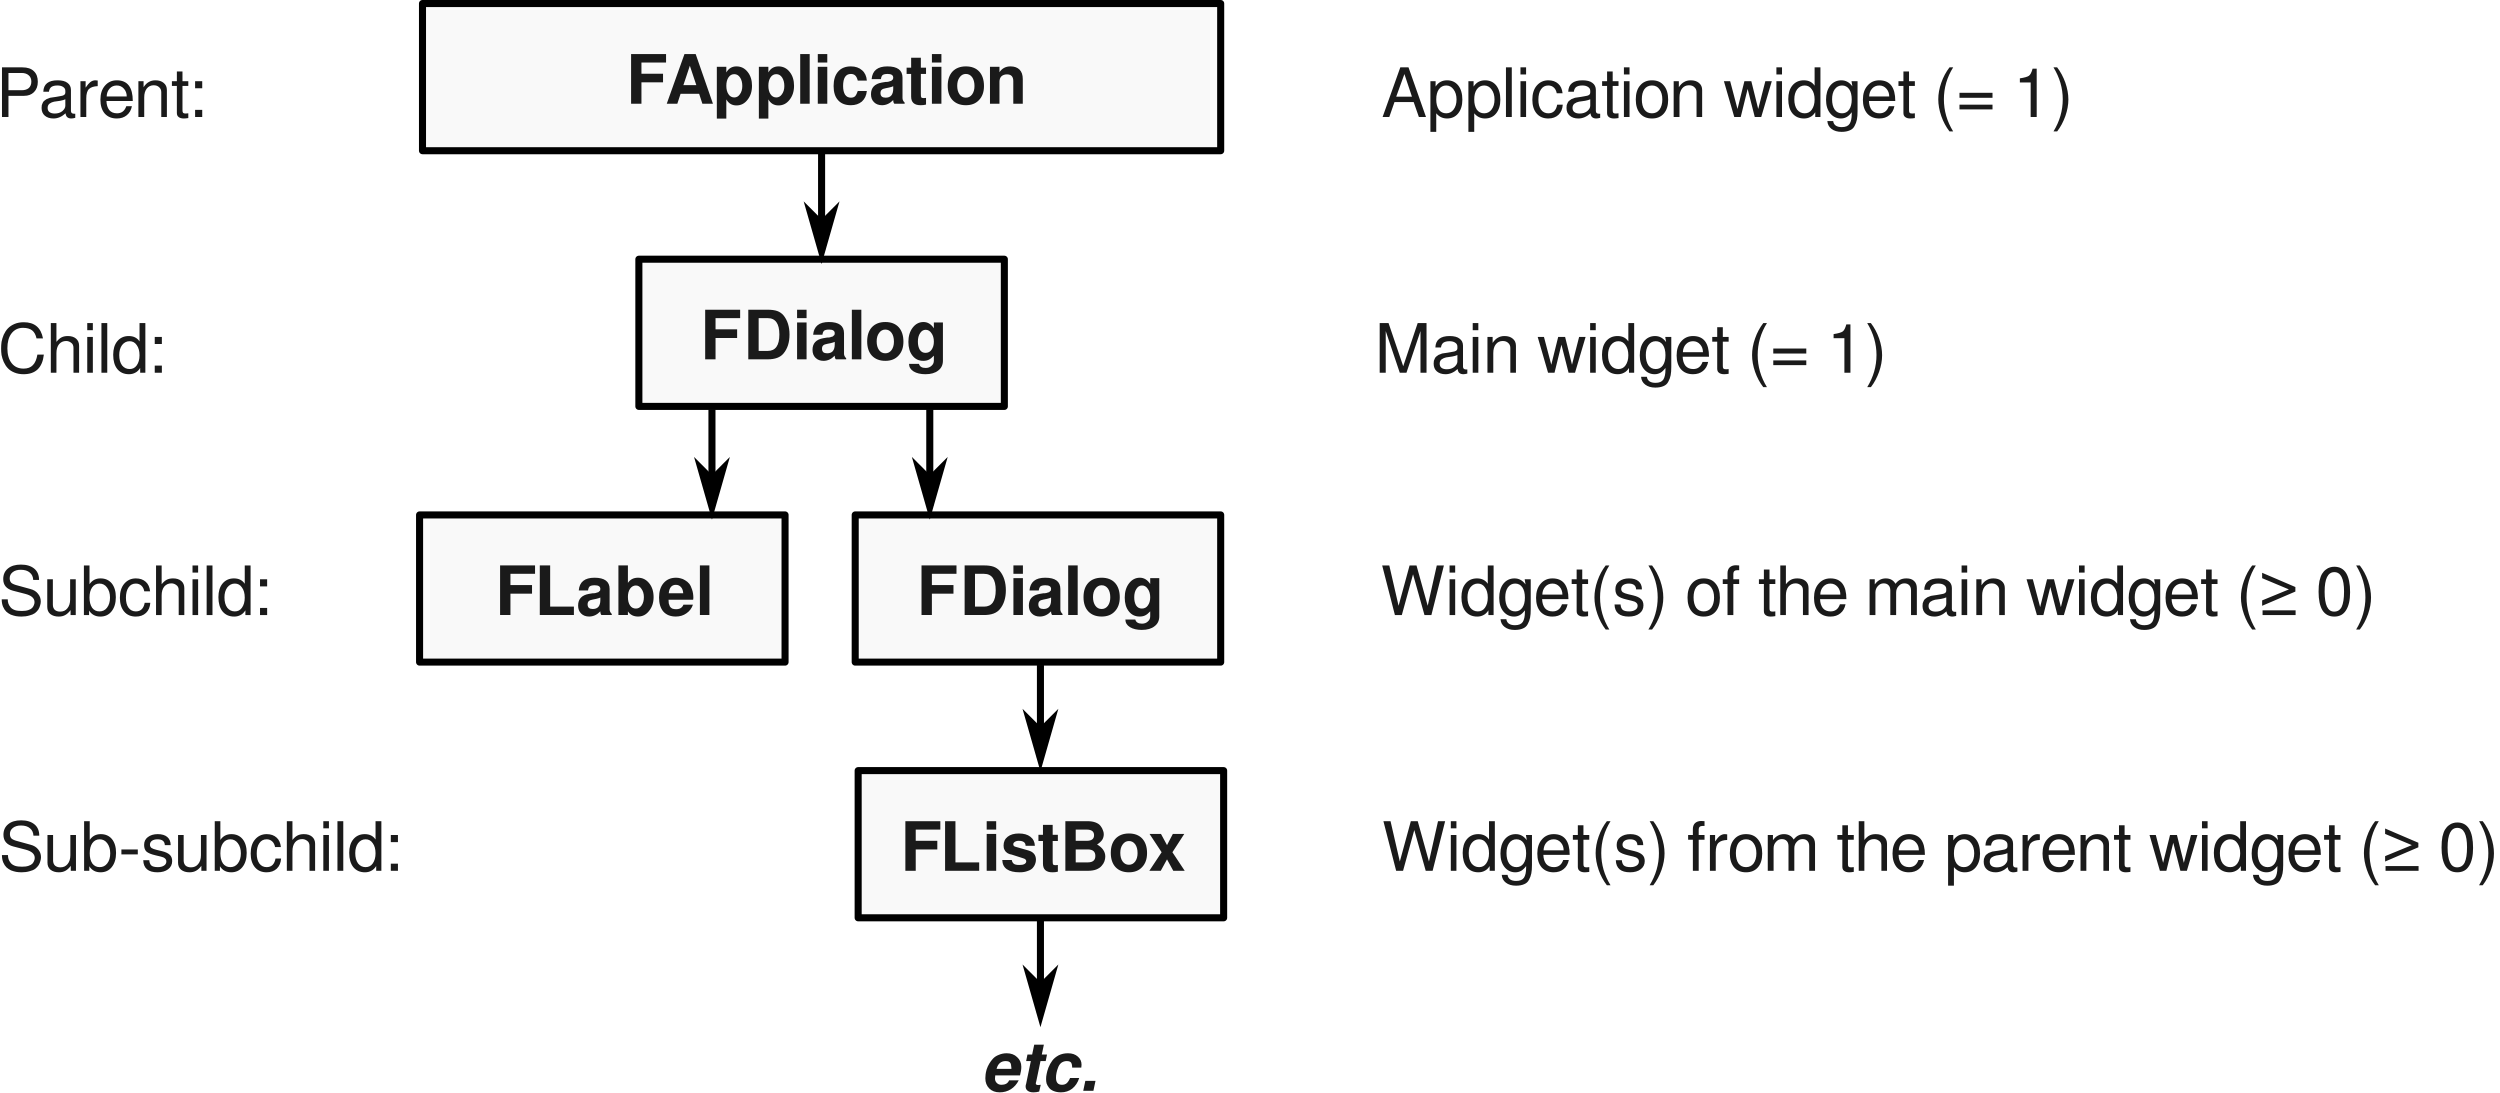
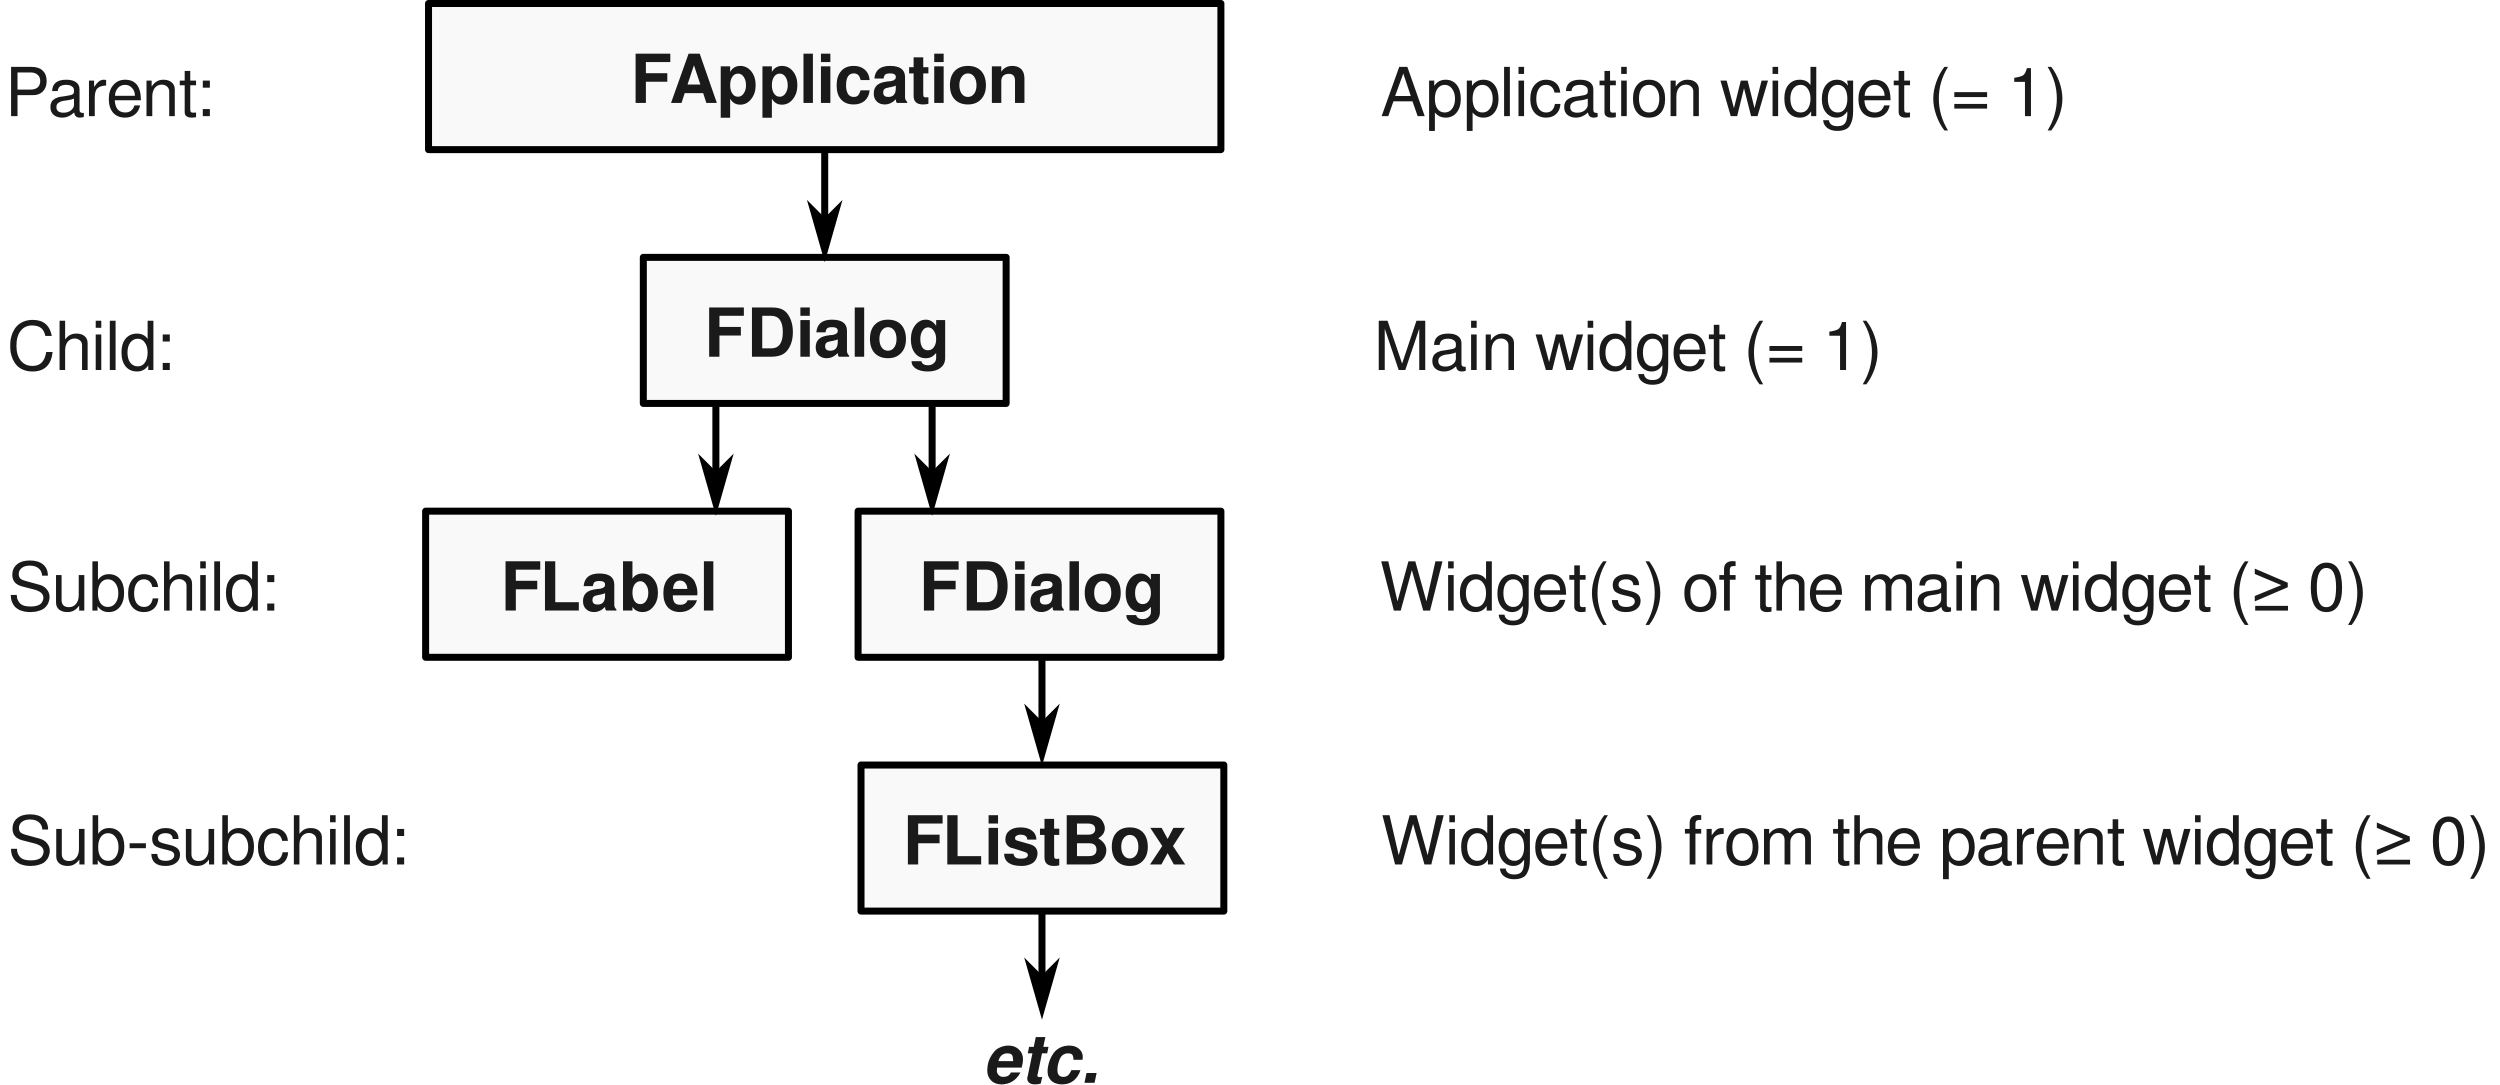
- <svg xmlns="http://www.w3.org/2000/svg" height="65.485mm" viewBox="0 0 149.865 65.485" width="149.865mm" version="1.1" id="svg109">
+ <svg xmlns="http://www.w3.org/2000/svg" height="65.5mm" viewBox="0 0 149.865 65.485" width="151.0mm" version="1.1" id="svg109">
  <defs id="defs113" />
  <marker id="a" orient="auto" overflow="visible" refX="0" refY="0">
    <path d="m0 0 5-5-17.5 5 17.5 5z" fill-rule="evenodd" stroke="#000" stroke-width="1pt" transform="matrix(-.4 0 0 -.4 -4 0)" id="path2" />
  </marker>
  <marker id="b" orient="auto" overflow="visible" refX="0" refY="0">
    <path d="m0 0 5-5-17.5 5 17.5 5z" fill-rule="evenodd" stroke="#000" stroke-width="1pt" transform="matrix(-.4 0 0 -.4 -4 0)" id="path5" />
  </marker>
  <marker id="c" orient="auto" overflow="visible" refX="0" refY="0">
    <path d="m0 0 5-5-17.5 5 17.5 5z" fill-rule="evenodd" stroke="#000" stroke-width="1pt" transform="matrix(-.4 0 0 -.4 -4 0)" id="path8" />
  </marker>
  <marker id="d" orient="auto" overflow="visible" refX="0" refY="0">
    <path d="m0 0 5-5-17.5 5 17.5 5z" fill-rule="evenodd" stroke="#000" stroke-width="1pt" transform="matrix(-.4 0 0 -.4 -4 0)" id="path11" />
  </marker>
  <marker id="e" orient="auto" overflow="visible" refX="0" refY="0">
    <path d="m0 0 5-5-17.5 5 17.5 5z" fill-rule="evenodd" stroke="#000" stroke-width="1pt" transform="matrix(-.4 0 0 -.4 -4 0)" id="path14" />
  </marker>
  <g style="stroke-width:1.208" id="g57">
    <g transform="matrix(0.8280677,0,0,0.8276065,18.81167,-210.2474)" id="g23">
      <path style="fill:#f9f9f9;stroke:#000000;stroke-width:0.511;stroke-linecap:round;stroke-linejoin:round" d="m 7.868,254.298 h 57.783 v 10.661 H 7.868 Z" id="path17" />
      <text style="font-weight:bold;font-size:4.939px;font-family:FreeSans, Arial, 'Bitstream Vera Sans', 'DejaVu Sans', 'Open Sans', sans-serif;letter-spacing:0;word-spacing:0;text-anchor:middle;fill:#1a1a1a;stroke-width:0.511;stroke-opacity:0" x="37.113" y="261.552" id="text21">
        <tspan style="stroke-width:0.511" x="37.113" y="261.552" id="tspan19">FApplication</tspan>
      </text>
    </g>
    <g transform="matrix(0.8280677,0,0,0.8276065,25.15187,-0.203308)" id="g31">
      <path style="fill:#f9f9f9;stroke:#000000;stroke-width:0.511;stroke-linecap:round;stroke-linejoin:round" d="M 15.875,19.022 H 42.333 V 29.683 H 15.875 Z" id="path25" />
      <text style="font-weight:bold;font-size:4.939px;font-family:FreeSans, Arial, 'Bitstream Vera Sans', 'DejaVu Sans', 'Open Sans', sans-serif;letter-spacing:0;word-spacing:0;text-anchor:middle;fill:#1a1a1a;stroke-width:0.511;stroke-opacity:0" x="29.245" y="26.276" id="text29">
        <tspan style="stroke-width:0.511" x="29.245" y="26.276" id="tspan27">FDialog</tspan>
      </text>
    </g>
    <g transform="matrix(0.8280677,0,0,0.8276065,38.12072,15.12466)" id="g39">
      <path style="fill:#f9f9f9;stroke:#000000;stroke-width:0.511;stroke-linecap:round;stroke-linejoin:round" d="M 15.875,19.022 H 42.333 V 29.683 H 15.875 Z" id="path33" />
      <text style="font-weight:bold;font-size:4.939px;font-family:FreeSans, Arial, 'Bitstream Vera Sans', 'DejaVu Sans', 'Open Sans', sans-serif;letter-spacing:0;word-spacing:0;text-anchor:middle;fill:#1a1a1a;stroke-width:0.511;stroke-opacity:0" x="29.245" y="26.276" id="text37">
        <tspan style="stroke-width:0.511" x="29.245" y="26.276" id="tspan35">FDialog</tspan>
      </text>
    </g>
    <g transform="matrix(0.8280677,0,0,0.8276065,12.00629,15.12466)" id="g47">
      <path style="fill:#f9f9f9;stroke:#000000;stroke-width:0.511;stroke-linecap:round;stroke-linejoin:round" d="M 15.875,19.022 H 42.333 V 29.683 H 15.875 Z" id="path41" />
      <text style="font-weight:bold;font-size:4.939px;font-family:FreeSans, Arial, 'Bitstream Vera Sans', 'DejaVu Sans', 'Open Sans', sans-serif;letter-spacing:0;word-spacing:0;text-anchor:middle;fill:#1a1a1a;stroke-width:0.511;stroke-opacity:0" x="29.245" y="26.276" id="text45">
        <tspan style="stroke-width:0.511" x="29.245" y="26.276" id="tspan43">FLabel</tspan>
      </text>
    </g>
    <g transform="matrix(0.8280677,0,0,0.8276065,25.15187,-0.203308)" id="g55">
      <path style="fill:#f9f9f9;stroke:#000000;stroke-width:0.511;stroke-linecap:round;stroke-linejoin:round" d="M 31.75,56.064 H 58.208 V 66.725 H 31.75 Z" id="path49" />
      <text style="font-weight:bold;font-size:4.939px;font-family:FreeSans, Arial, 'Bitstream Vera Sans', 'DejaVu Sans', 'Open Sans', sans-serif;letter-spacing:0;word-spacing:0;text-anchor:middle;fill:#1a1a1a;stroke-width:0.511;stroke-opacity:0" x="45.12" y="63.318" id="text53">
        <tspan style="stroke-width:0.511" x="45.12" y="63.318" id="tspan51">FListBox</tspan>
      </text>
    </g>
  </g>
  <text style="font-style:italic;font-weight:bold;font-size:4.089px;font-family:FreeSans, Arial, 'Bitstream Vera Sans', 'DejaVu Sans', 'Open Sans', sans-serif;letter-spacing:0;word-spacing:0;text-anchor:middle;fill:#1a1a1a;stroke-width:0.423;stroke-opacity:0" transform="scale(1.000279,0.9997215)" x="62.288" y="65.409" id="text61">
    <tspan x="62.288" y="65.409" id="tspan59">etc.</tspan>
  </text>
  <path d="m49.251 9.21v5.787" fill="none" marker-end="url(#a)" stroke="#000" stroke-width=".423" id="path63" />
  <path d="m42.679 24.538v5.779" fill="none" marker-end="url(#b)" stroke="#000" stroke-width=".423" id="path65" />
  <path d="m55.737 24.538v5.779" fill="none" marker-end="url(#c)" stroke="#000" stroke-width=".423" id="path67" />
  <path d="m62.37 39.866v5.549" fill="none" marker-end="url(#d)" stroke="#000" stroke-width=".423" id="path69" />
  <path d="m62.37 55.194v5.549" fill="none" marker-end="url(#e)" stroke="#000" stroke-width=".423" id="path71" />
  <g style="font-size:4.939px;font-family:FreeSans, Arial, 'Bitstream Vera Sans', 'DejaVu Sans', 'Open Sans', sans-serif;letter-spacing:0;word-spacing:0;text-anchor:middle;fill:#1a1a1a;stroke-width:0.511;stroke-opacity:0" transform="matrix(0.8280677,0,0,0.8276065,25.15187,-0.203308)" id="g89">
    <text x="-23.014" y="8.718" id="text75">
      <tspan x="-23.014" y="8.718" id="tspan73">Parent:</tspan>
    </text>
    <text x="-24.413" y="27.239" id="text79">
      <tspan x="-24.413" y="27.239" id="tspan77">Child:</tspan>
    </text>
    <text x="-20.598" y="44.797" id="text83">
      <tspan x="-20.598" y="44.797" id="tspan81">Subchild:</tspan>
    </text>
    <text x="-15.852" y="63.318" id="text87">
      <tspan x="-15.852" y="63.318" id="tspan85">Sub-subchild:</tspan>
    </text>
  </g>
  <g style="font-size:4.939px;font-family:FreeSans, Arial, 'Bitstream Vera Sans', 'DejaVu Sans', 'Open Sans', sans-serif;letter-spacing:0;word-spacing:0;text-anchor:middle;fill:#1a1a1a;stroke-width:0.511;stroke-opacity:0" transform="matrix(0.8280677,0,0,0.8276065,107.7173,-0.203308)" id="g107">
    <text x="-5.021" y="8.718" id="text93">
      <tspan x="-5.021" y="8.718" id="tspan91">Application widget (= 1)</tspan>
    </text>
    <text x="-12.022" y="27.239" id="text97">
      <tspan x="-12.022" y="27.239" id="tspan95">Main widget (= 1)</tspan>
    </text>
    <text x="5.918" y="44.797" id="text101">
      <tspan x="5.918" y="44.797" id="tspan99">Widget(s) of the main widget (≥ 0)</tspan>
    </text>
    <text x="10.413" y="63.318" id="text105">
      <tspan x="10.413" y="63.318" id="tspan103">Widget(s) from the parent widget (≥ 0)</tspan>
    </text>
  </g>
</svg>
